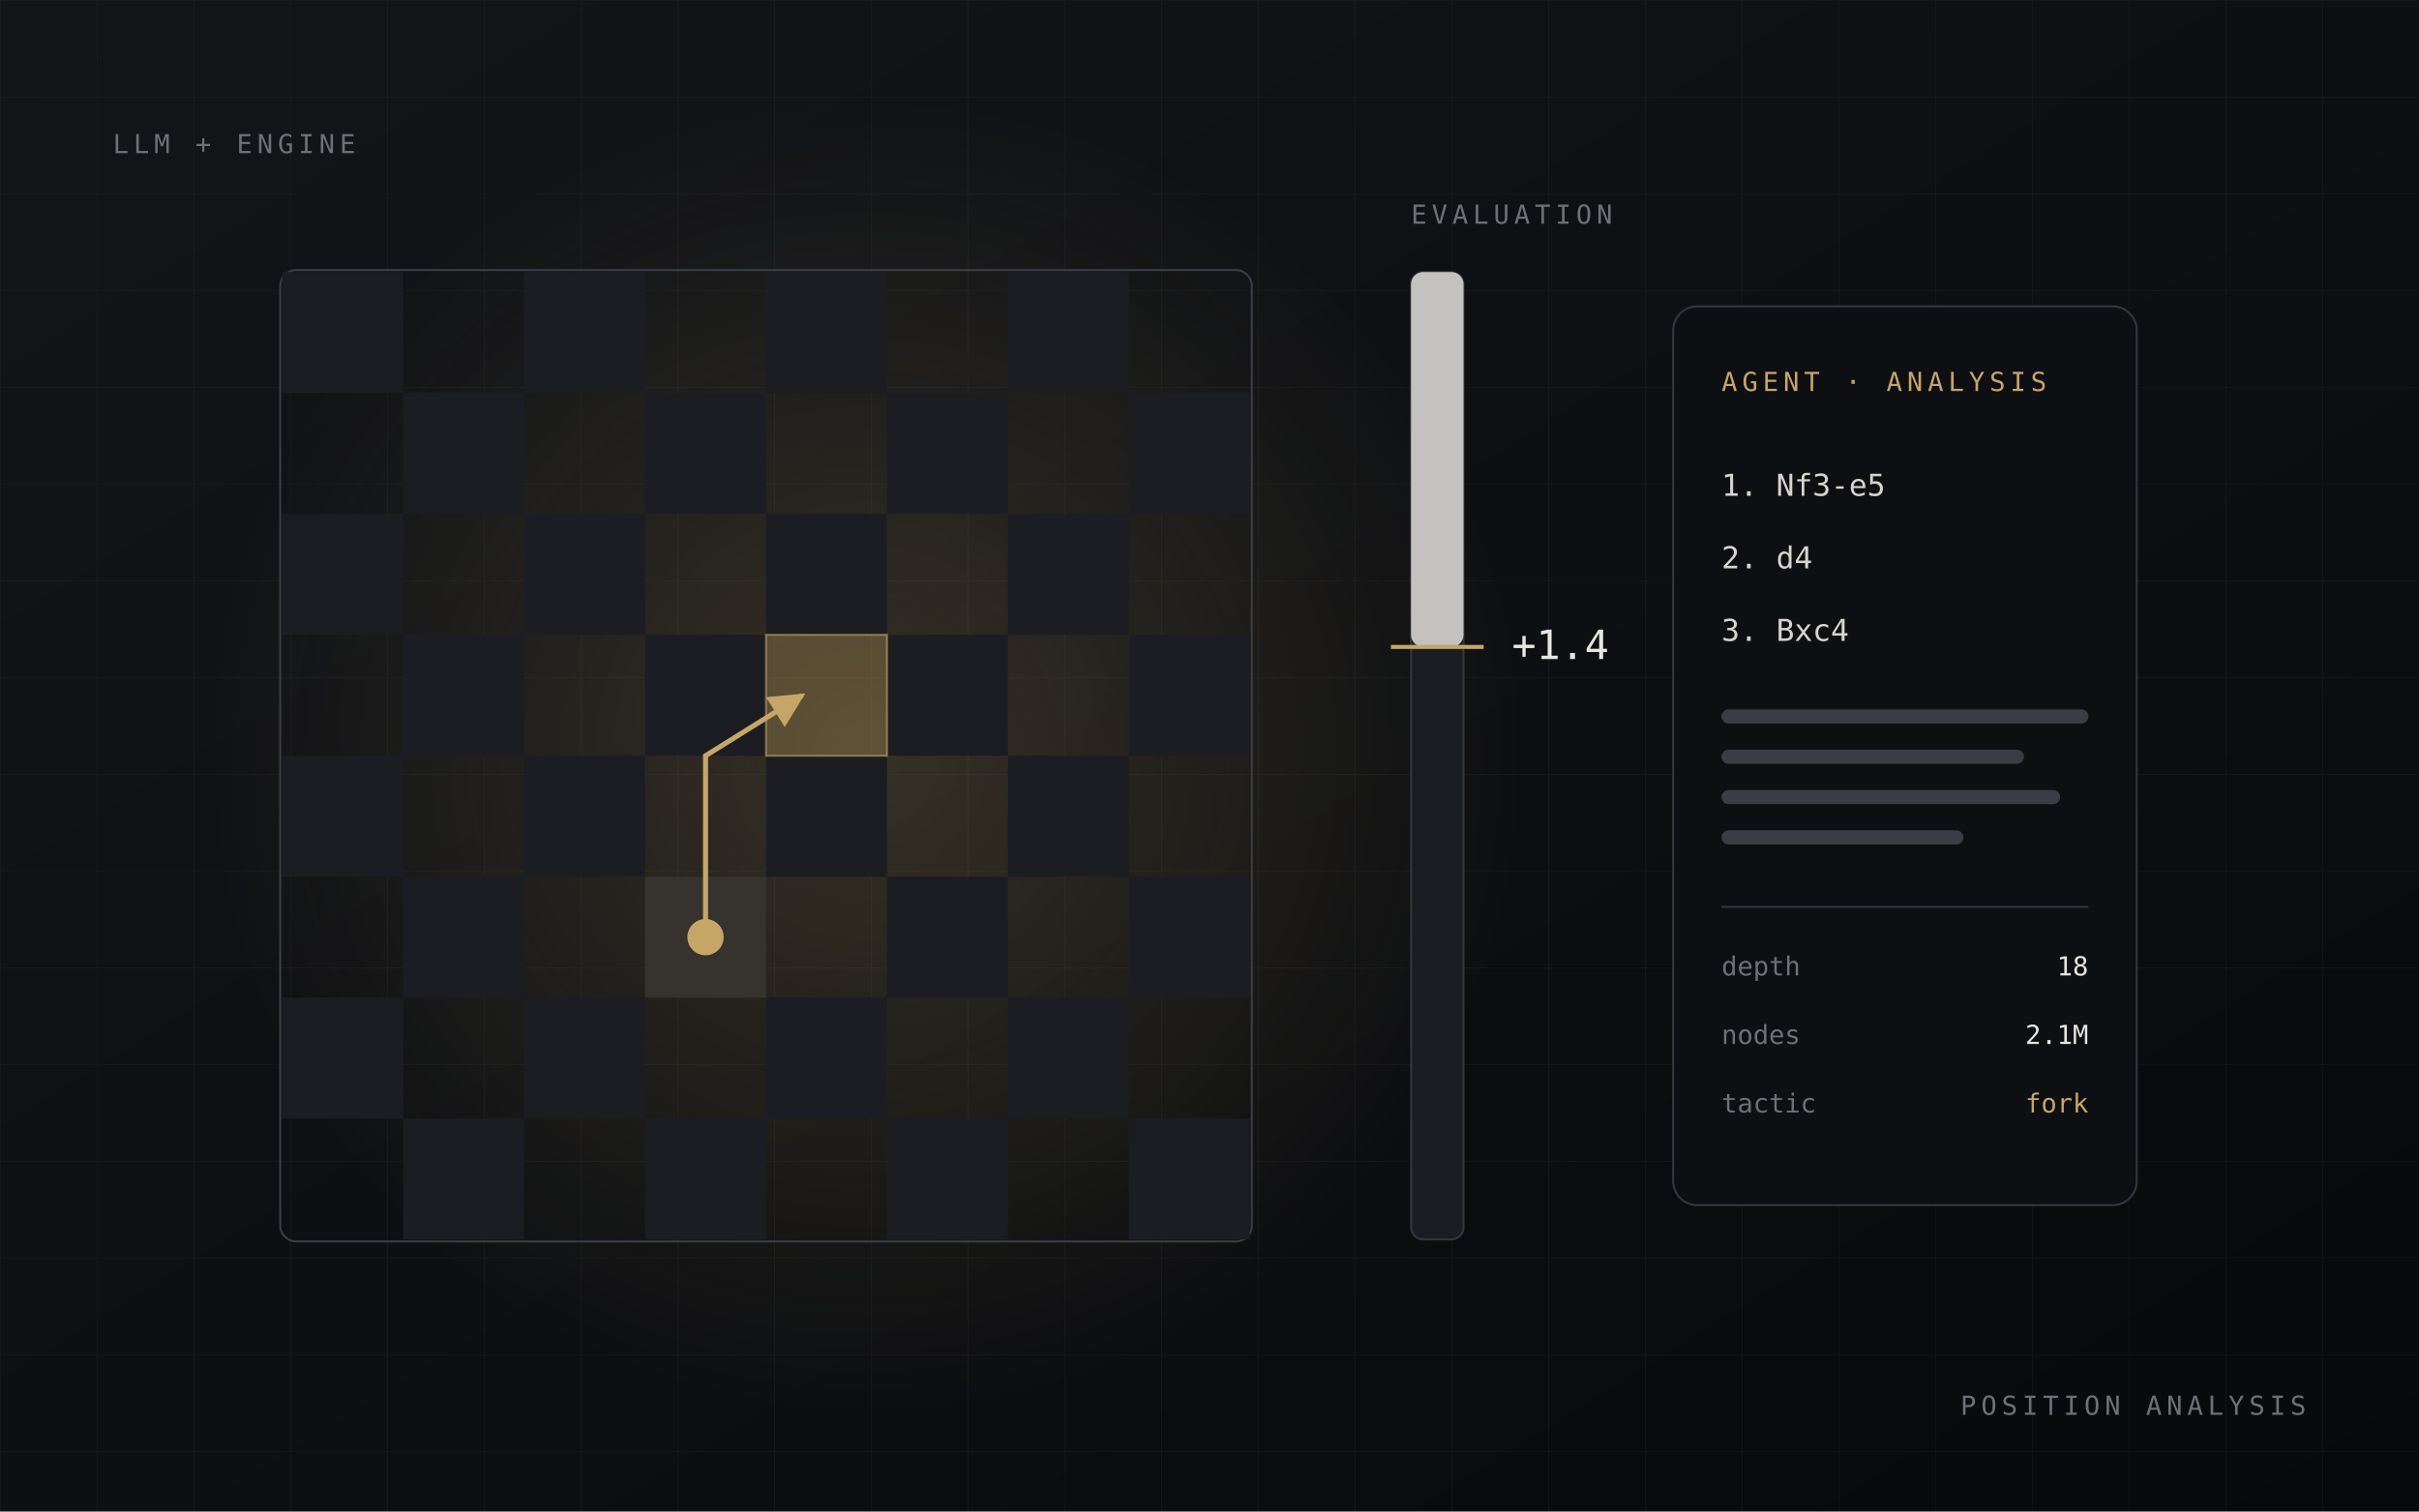
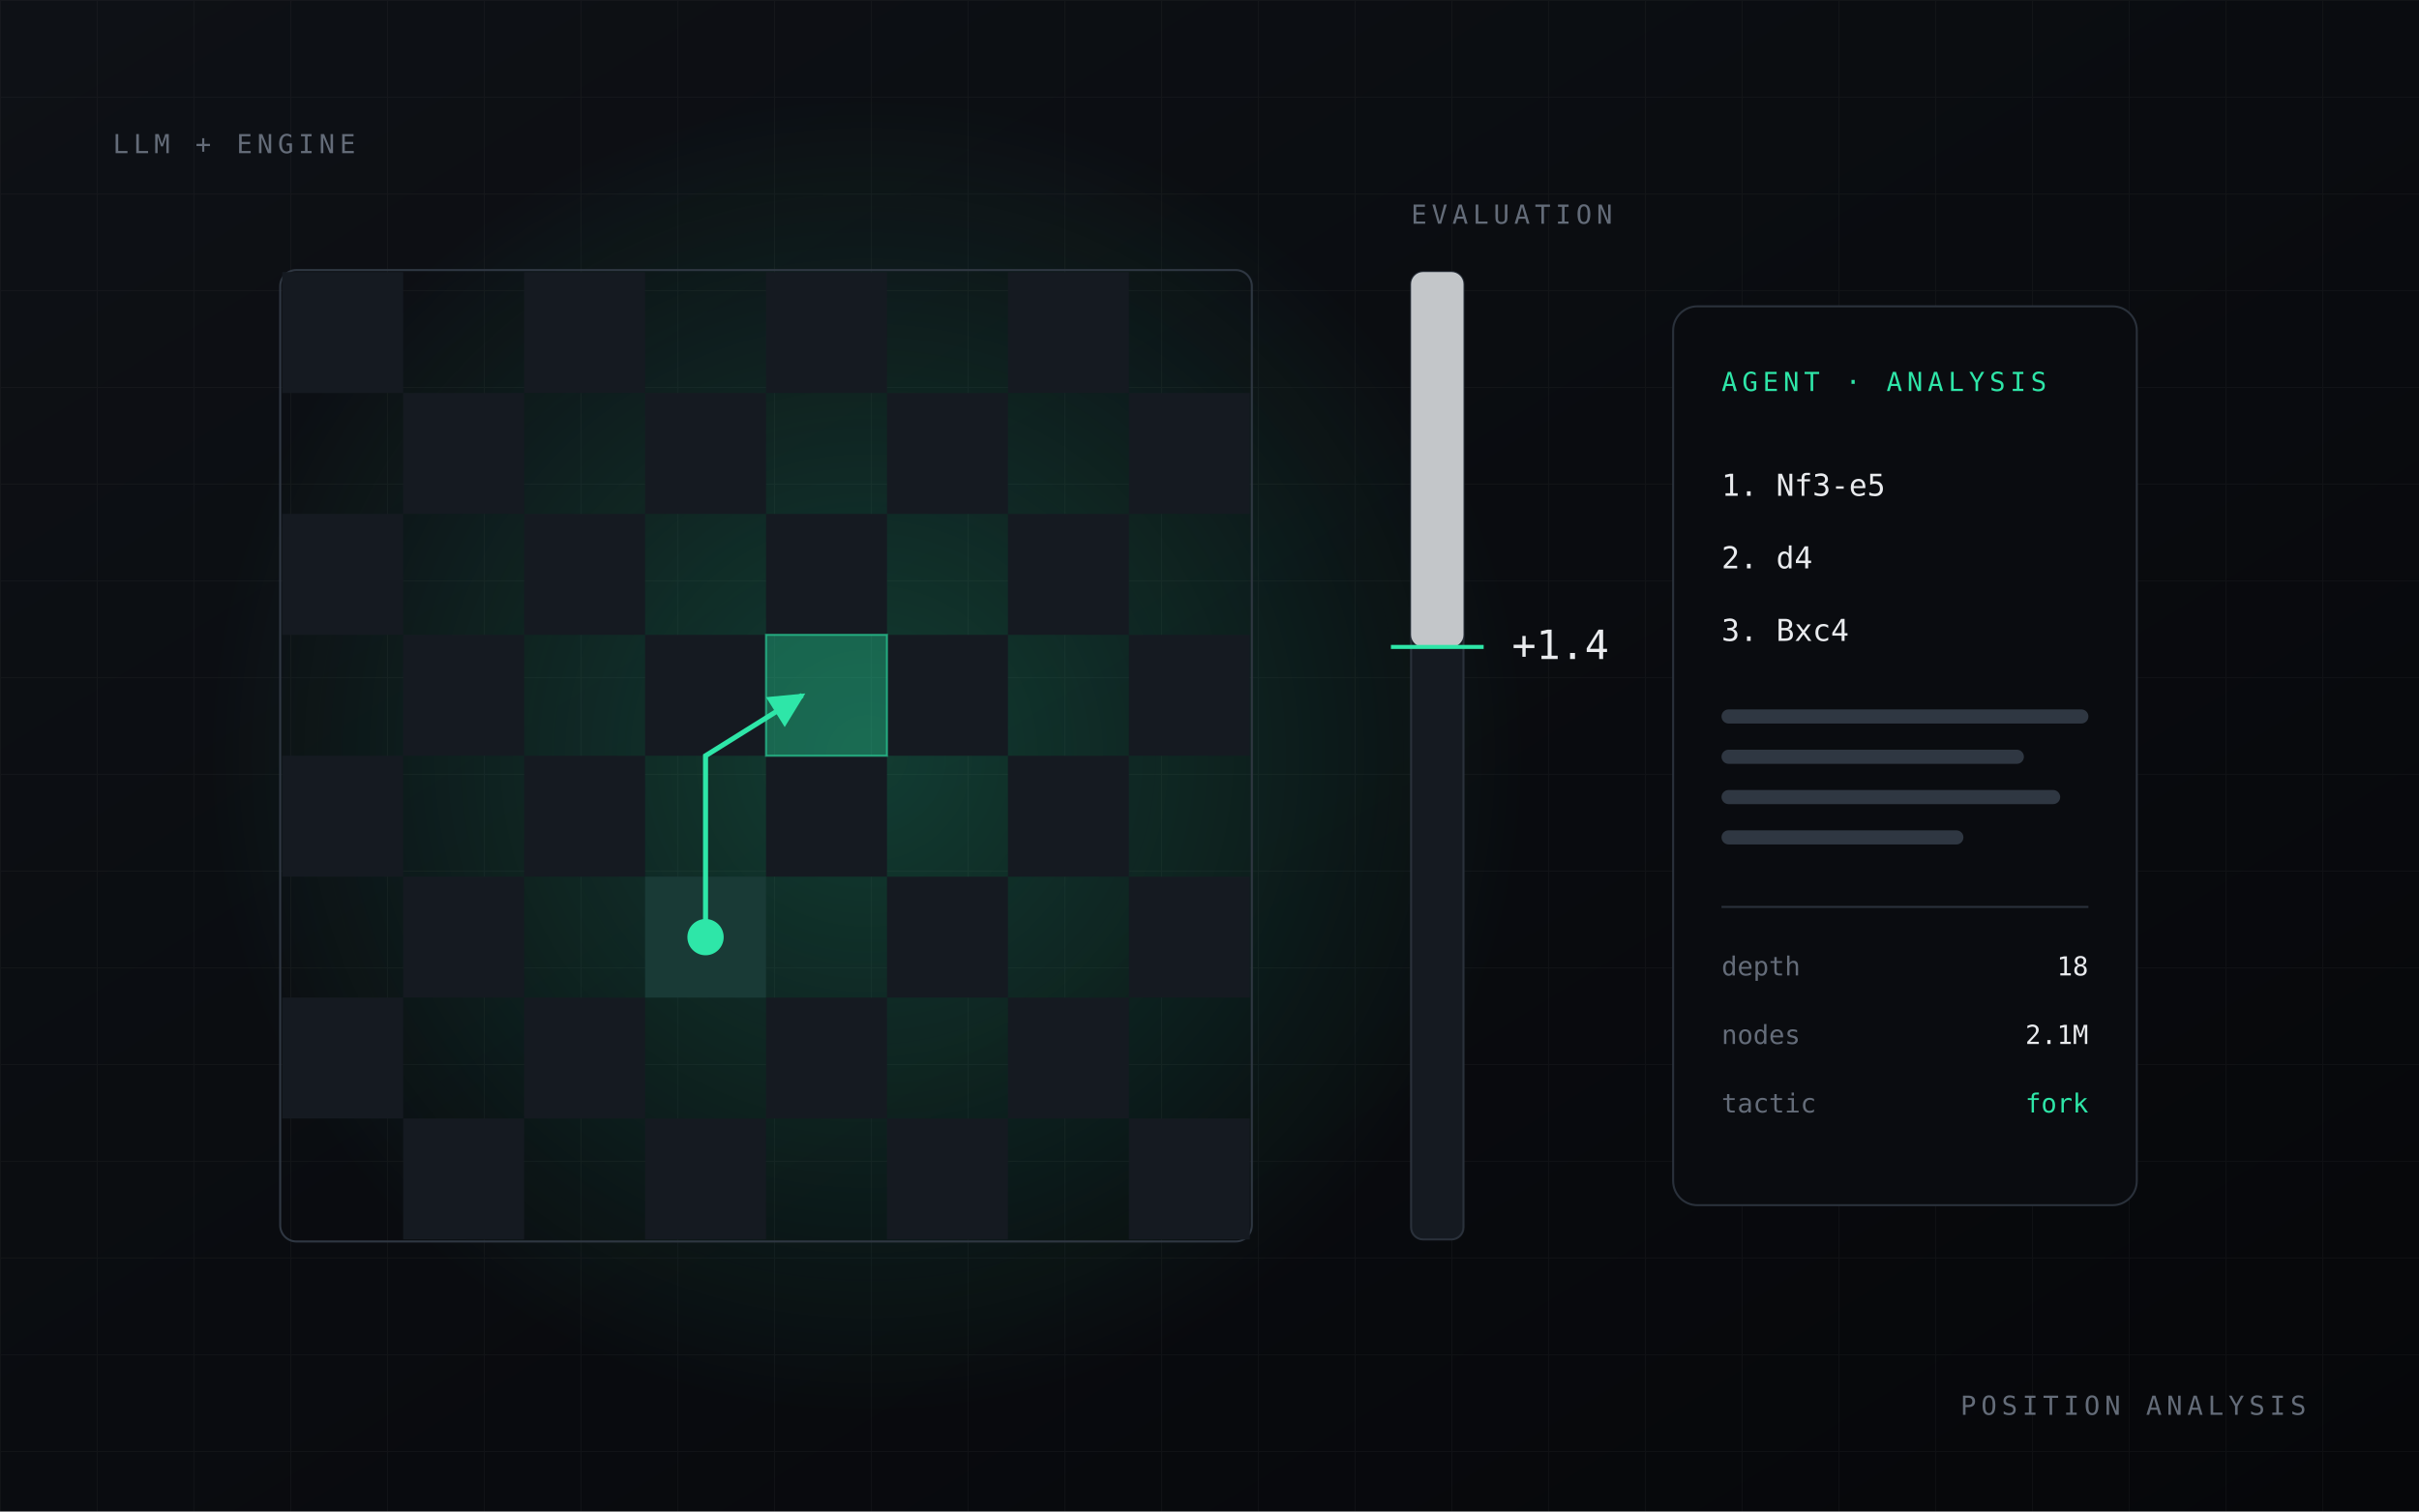
<svg xmlns="http://www.w3.org/2000/svg" viewBox="0 0 1200 750" role="img" aria-label="Chess board with a candidate move vector and a position evaluation bar">
  <defs>
    <linearGradient id="ch-bg" x1="0" y1="0" x2="1" y2="1">
-       <stop offset="0" stop-color="#131519" />
-       <stop offset="1" stop-color="#08090B" />
+       <stop offset="0" stop-color="#0E1116" />
+       <stop offset="1" stop-color="#06070A" />
    </linearGradient>
    <pattern id="ch-grid" width="48" height="48" patternUnits="userSpaceOnUse">
      <path d="M48 0H0V48" fill="none" stroke="#FFFFFF" stroke-opacity=".035" stroke-width="1" />
    </pattern>
    <radialGradient id="ch-glow" cx=".5" cy=".5" r=".5">
-       <stop offset="0" stop-color="#C6A667" stop-opacity=".22" />
-       <stop offset="1" stop-color="#C6A667" stop-opacity="0" />
+       <stop offset="0" stop-color="#2EE6A8" stop-opacity=".22" />
+       <stop offset="1" stop-color="#2EE6A8" stop-opacity="0" />
    </radialGradient>
    <marker id="ch-ar" viewBox="0 0 10 10" refX="9" refY="5" markerWidth="7" markerHeight="7" orient="auto-start-reverse">
-       <path d="M0 0 10 5 0 10z" fill="#C6A667" />
+       <path d="M0 0 10 5 0 10z" fill="#2EE6A8" />
    </marker>
  </defs>
  <rect width="1200" height="750" fill="url(#ch-bg)" />
  <rect width="1200" height="750" fill="url(#ch-grid)" />
  <circle cx="430" cy="375" r="330" fill="url(#ch-glow)" />
  <g transform="translate(140 135)">
-     <rect x="-1" y="-1" width="482" height="482" rx="8" fill="none" stroke="#3A3D44" />
-     <g fill="#1B1D22">
+     <rect x="-1" y="-1" width="482" height="482" rx="8" fill="none" stroke="#2F3742" />
+     <g fill="#151A21">
      <rect x="0" y="0" width="60" height="60" />
      <rect x="120" y="0" width="60" height="60" />
      <rect x="240" y="0" width="60" height="60" />
      <rect x="360" y="0" width="60" height="60" />
      <rect x="60" y="60" width="60" height="60" />
      <rect x="180" y="60" width="60" height="60" />
      <rect x="300" y="60" width="60" height="60" />
      <rect x="420" y="60" width="60" height="60" />
      <rect x="0" y="120" width="60" height="60" />
      <rect x="120" y="120" width="60" height="60" />
      <rect x="240" y="120" width="60" height="60" />
      <rect x="360" y="120" width="60" height="60" />
      <rect x="60" y="180" width="60" height="60" />
      <rect x="180" y="180" width="60" height="60" />
      <rect x="300" y="180" width="60" height="60" />
      <rect x="420" y="180" width="60" height="60" />
      <rect x="0" y="240" width="60" height="60" />
      <rect x="120" y="240" width="60" height="60" />
      <rect x="240" y="240" width="60" height="60" />
      <rect x="360" y="240" width="60" height="60" />
      <rect x="60" y="300" width="60" height="60" />
      <rect x="180" y="300" width="60" height="60" />
      <rect x="300" y="300" width="60" height="60" />
      <rect x="420" y="300" width="60" height="60" />
      <rect x="0" y="360" width="60" height="60" />
      <rect x="120" y="360" width="60" height="60" />
      <rect x="240" y="360" width="60" height="60" />
      <rect x="360" y="360" width="60" height="60" />
      <rect x="60" y="420" width="60" height="60" />
      <rect x="180" y="420" width="60" height="60" />
      <rect x="300" y="420" width="60" height="60" />
      <rect x="420" y="420" width="60" height="60" />
    </g>
-     <rect x="180" y="300" width="60" height="60" fill="#C6A667" fill-opacity=".16" />
-     <rect x="240" y="180" width="60" height="60" fill="#C6A667" fill-opacity=".28" stroke="#C6A667" stroke-opacity=".6" />
-     <path d="M210 330 L 210 240 L 258 210" fill="none" stroke="#C6A667" stroke-width="2.5" marker-end="url(#ch-ar)" />
-     <circle cx="210" cy="330" r="9" fill="#C6A667" />
+     <rect x="180" y="300" width="60" height="60" fill="#2EE6A8" fill-opacity=".16" />
+     <rect x="240" y="180" width="60" height="60" fill="#2EE6A8" fill-opacity=".28" stroke="#2EE6A8" stroke-opacity=".6" />
+     <path d="M210 330 L 210 240 L 258 210" fill="none" stroke="#2EE6A8" stroke-width="2.5" marker-end="url(#ch-ar)" />
+     <circle cx="210" cy="330" r="9" fill="#2EE6A8" />
  </g>
  <g transform="translate(700 135)">
-     <text x="0" y="-24" font-family="ui-monospace,'JetBrains Mono',monospace" font-size="13" letter-spacing="2.4" fill="#6E7076">EVALUATION</text>
-     <rect x="0" y="0" width="26" height="480" rx="6" fill="#1B1D22" stroke="#33363D" />
-     <rect x="0" y="0" width="26" height="186" rx="6" fill="#E8E6E1" fill-opacity=".82" />
-     <line x1="-10" y1="186" x2="36" y2="186" stroke="#C6A667" stroke-width="2" />
-     <text x="50" y="192" font-family="ui-monospace,'JetBrains Mono',monospace" font-size="20" fill="#E8E6E1">+1.4</text>
+     <text x="0" y="-24" font-family="ui-monospace,'JetBrains Mono',monospace" font-size="13" letter-spacing="2.4" fill="#646C79">EVALUATION</text>
+     <rect x="0" y="0" width="26" height="480" rx="6" fill="#151A21" stroke="#2A313B" />
+     <rect x="0" y="0" width="26" height="186" rx="6" fill="#E9EBEE" fill-opacity=".82" />
+     <line x1="-10" y1="186" x2="36" y2="186" stroke="#2EE6A8" stroke-width="2" />
+     <text x="50" y="192" font-family="ui-monospace,'JetBrains Mono',monospace" font-size="20" fill="#E9EBEE">+1.4</text>
  </g>
  <g transform="translate(830 152)" font-family="ui-monospace,'JetBrains Mono',monospace">
-     <rect x="0" y="0" width="230" height="446" rx="12" fill="#0E0F12" stroke="#33363D" />
-     <text x="24" y="42" font-size="13" letter-spacing="2.4" fill="#C6A667">AGENT · ANALYSIS</text>
-     <g font-size="15" fill="#D7D4CE">
+     <rect x="0" y="0" width="230" height="446" rx="12" fill="#0A0C10" stroke="#2A313B" />
+     <text x="24" y="42" font-size="13" letter-spacing="2.4" fill="#2EE6A8">AGENT · ANALYSIS</text>
+     <g font-size="15" fill="#E9EBEE">
      <text x="24" y="94">1. Nf3-e5</text>
      <text x="24" y="130">2. d4</text>
      <text x="24" y="166">3. Bxc4</text>
    </g>
-     <g fill="#3A3D44">
+     <g fill="#2F3742">
      <rect x="24" y="200" width="182" height="7" rx="3.5" />
      <rect x="24" y="220" width="150" height="7" rx="3.5" />
      <rect x="24" y="240" width="168" height="7" rx="3.5" />
      <rect x="24" y="260" width="120" height="7" rx="3.5" />
    </g>
-     <line x1="24" y1="298" x2="206" y2="298" stroke="#33363D" />
-     <g font-size="13" fill="#6E7076">
+     <line x1="24" y1="298" x2="206" y2="298" stroke="#2A313B" />
+     <g font-size="13" fill="#646C79">
      <text x="24" y="332">depth</text>
-       <text x="206" y="332" text-anchor="end" fill="#E8E6E1">18</text>
+       <text x="206" y="332" text-anchor="end" fill="#E9EBEE">18</text>
      <text x="24" y="366">nodes</text>
-       <text x="206" y="366" text-anchor="end" fill="#E8E6E1">2.1M</text>
+       <text x="206" y="366" text-anchor="end" fill="#E9EBEE">2.1M</text>
      <text x="24" y="400">tactic</text>
-       <text x="206" y="400" text-anchor="end" fill="#C6A667">fork</text>
+       <text x="206" y="400" text-anchor="end" fill="#2EE6A8">fork</text>
    </g>
  </g>
-   <g font-family="ui-monospace,'JetBrains Mono',monospace" font-size="13" letter-spacing="2.4" fill="#6E7076">
+   <g font-family="ui-monospace,'JetBrains Mono',monospace" font-size="13" letter-spacing="2.4" fill="#646C79">
    <text x="56" y="76">LLM + ENGINE</text>
    <text x="1144" y="702" text-anchor="end">POSITION ANALYSIS</text>
  </g>
</svg>
